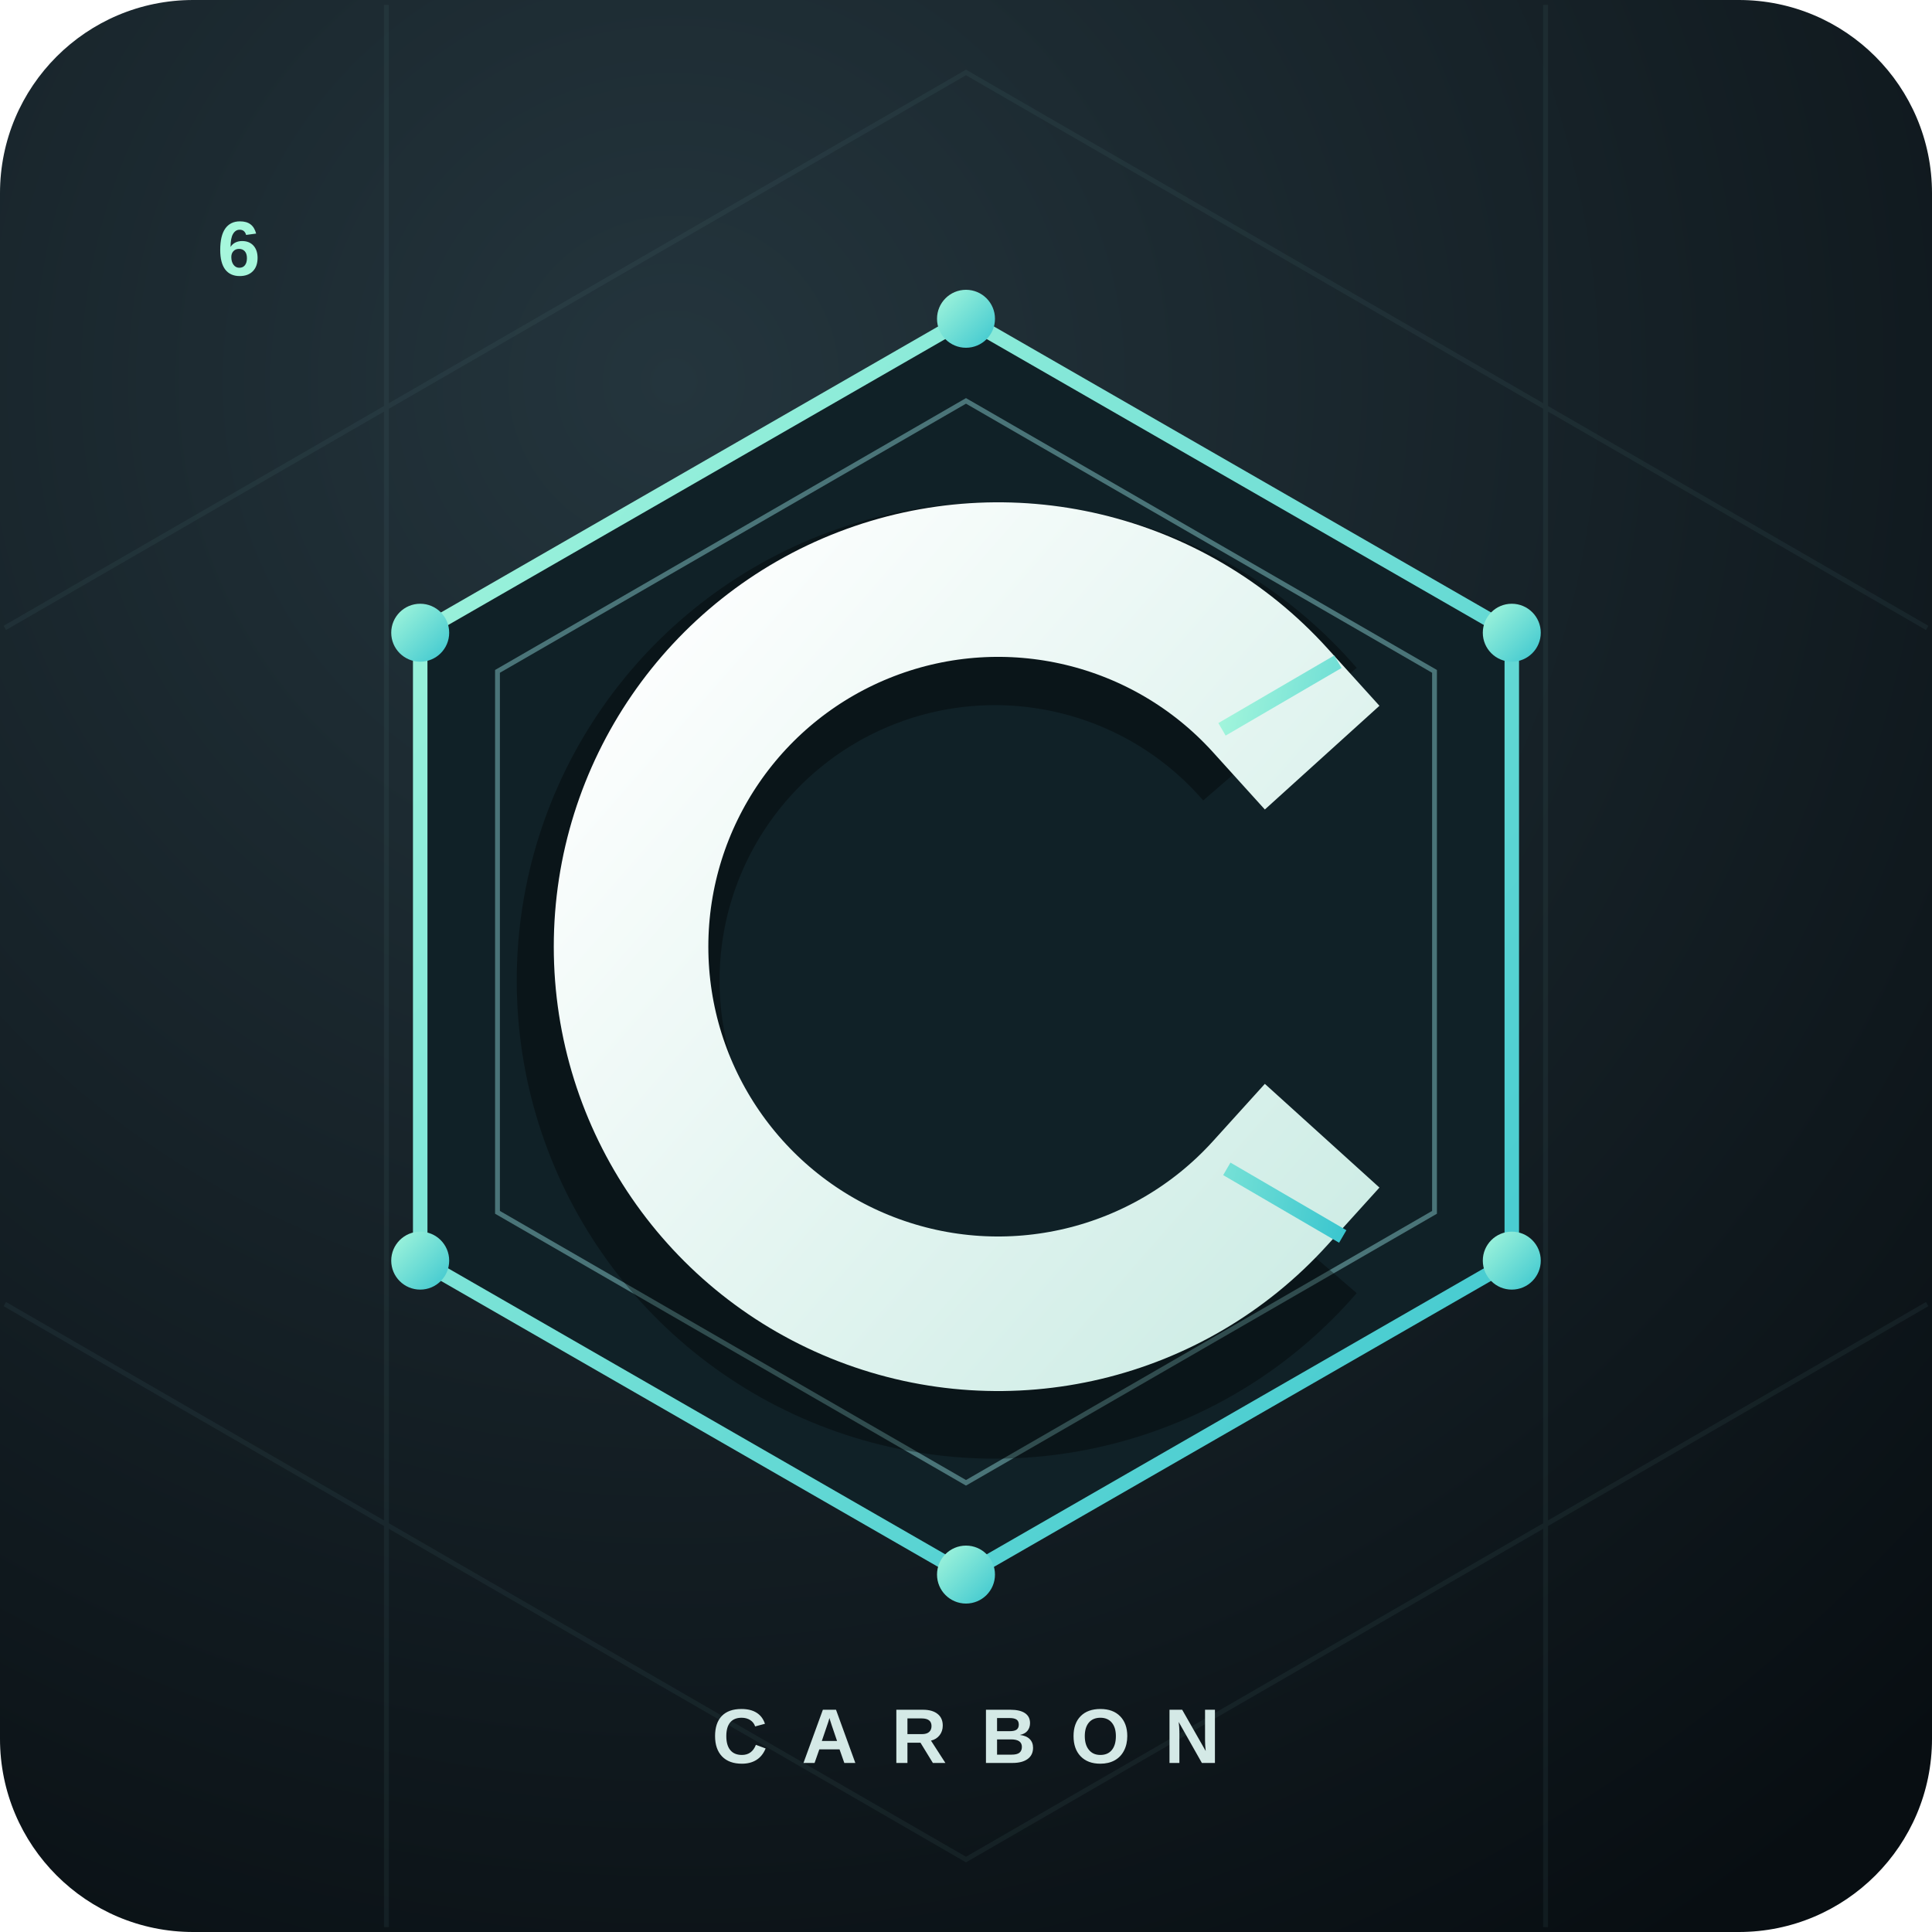
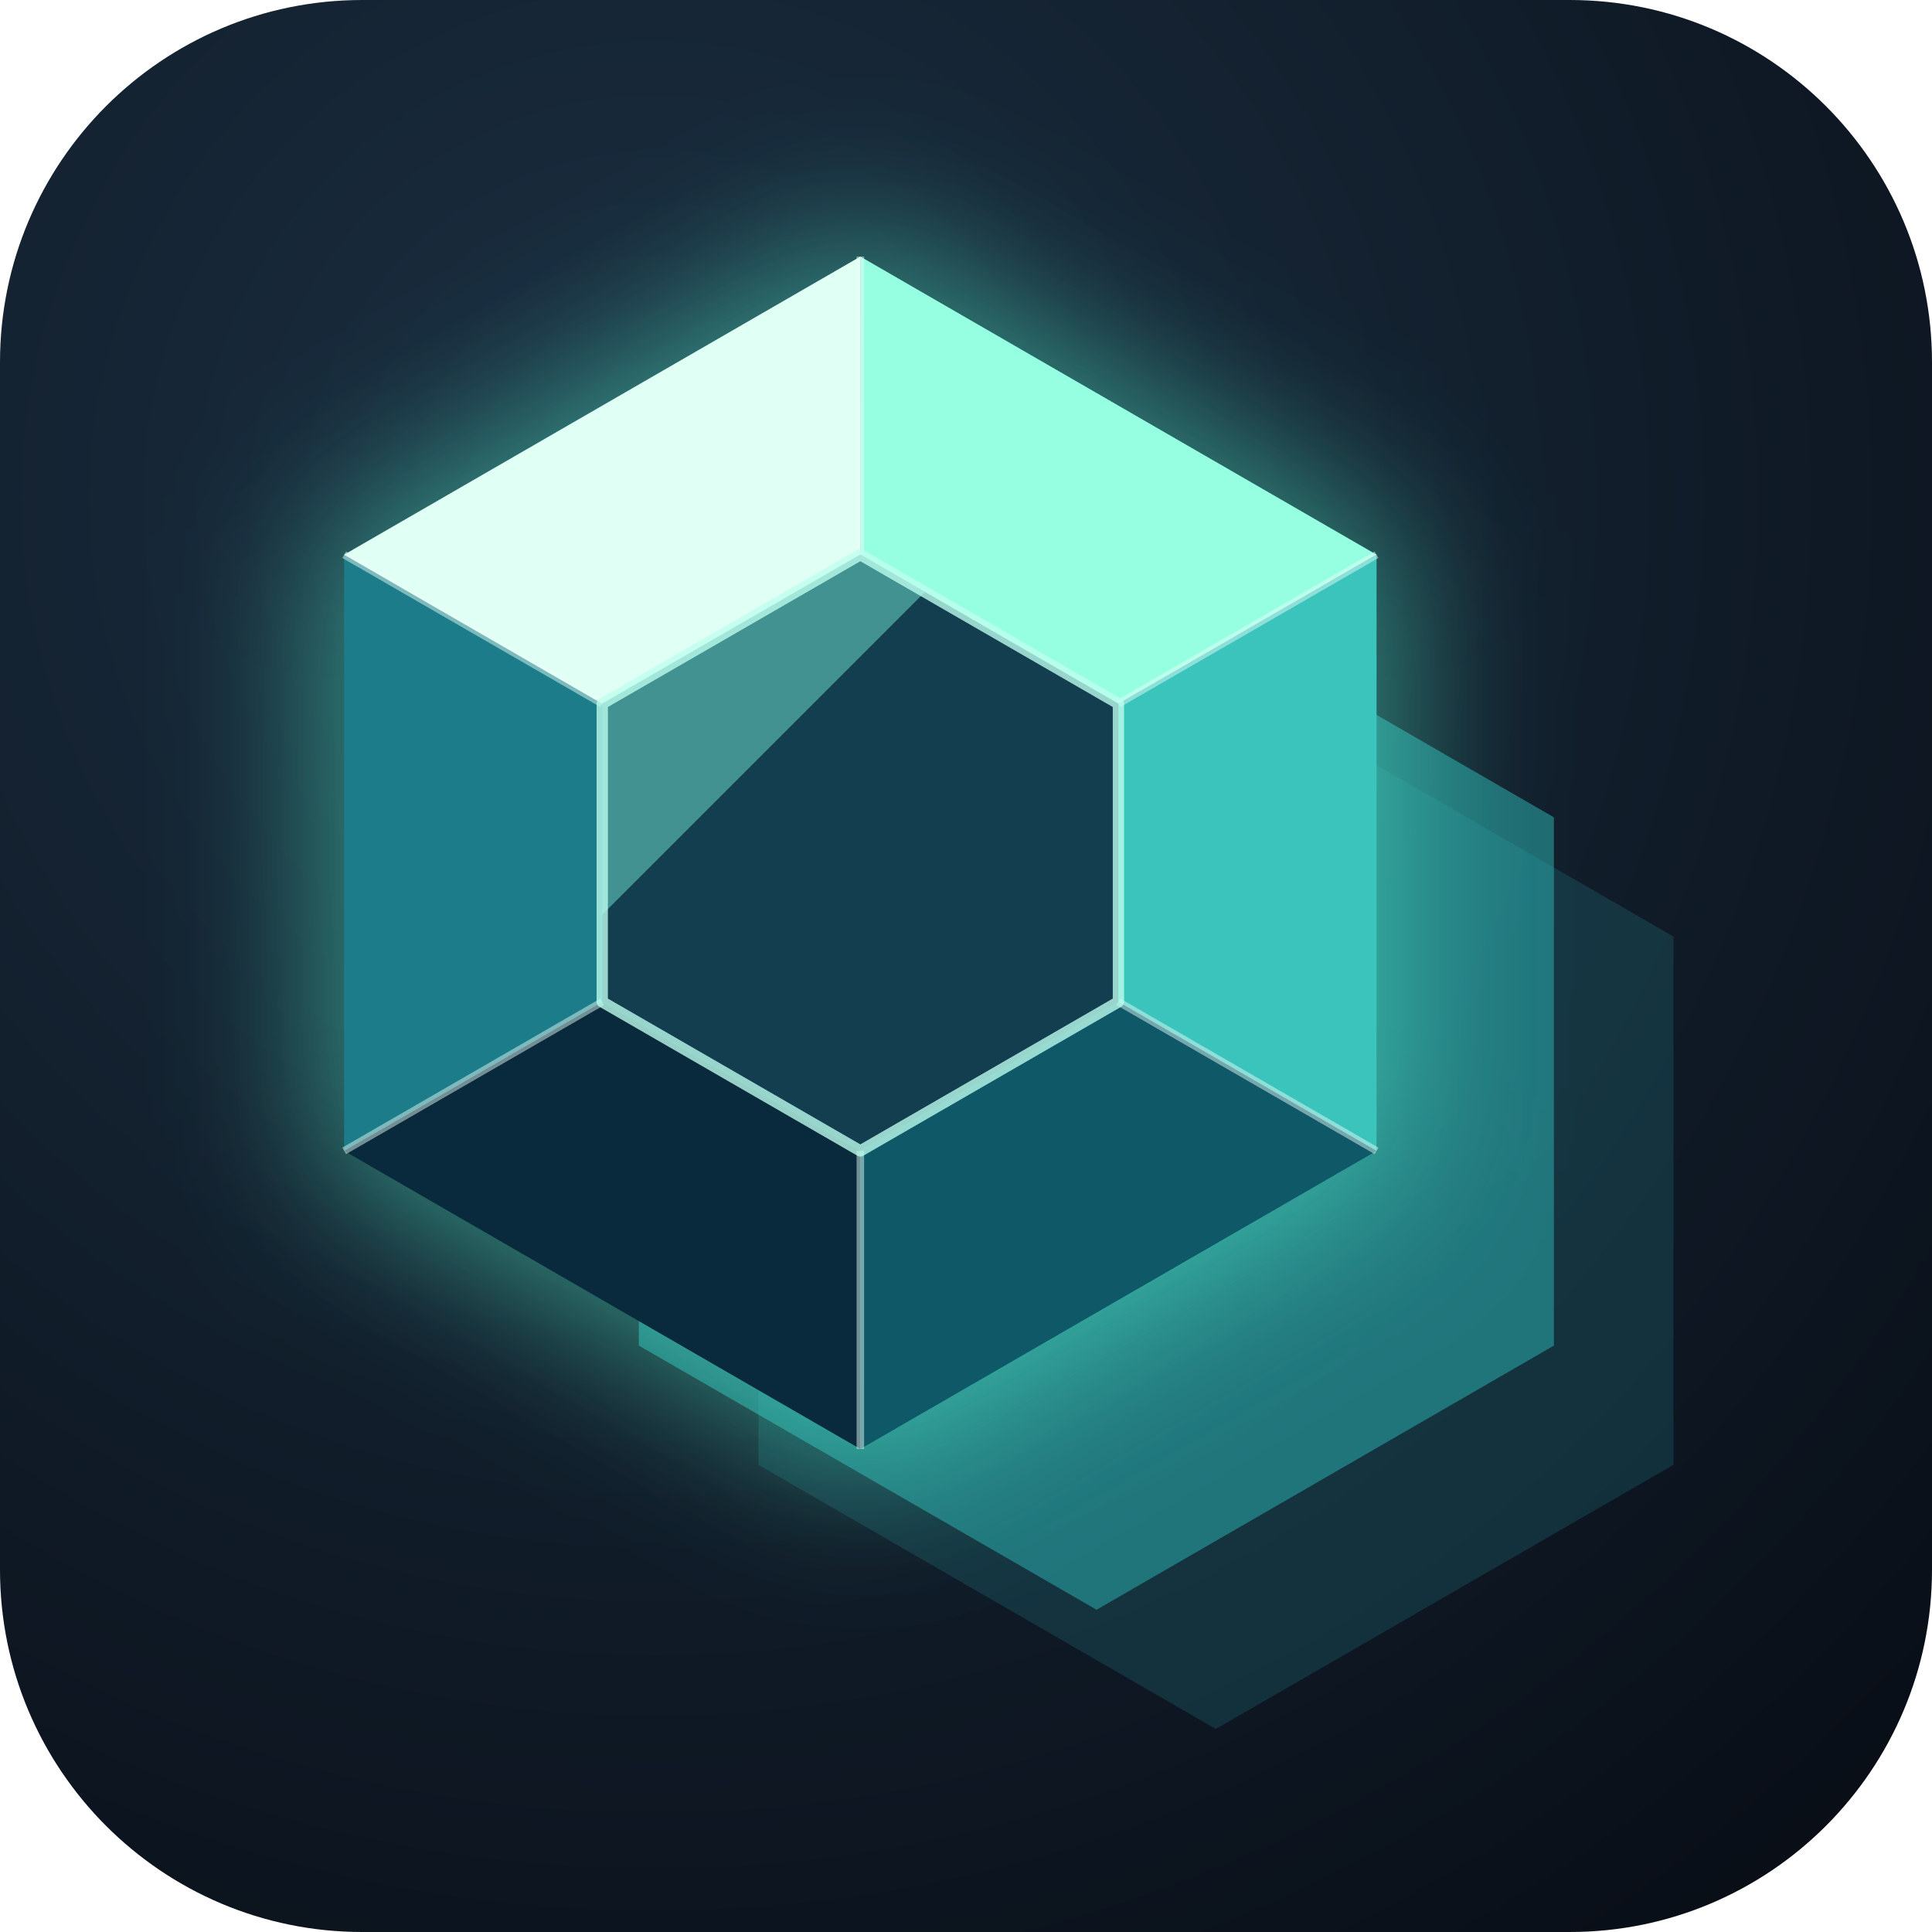
- <svg xmlns="http://www.w3.org/2000/svg" width="400" height="400" viewBox="0 0 400 400">
+ <svg xmlns="http://www.w3.org/2000/svg" width="512" height="512" viewBox="0 0 512 512">
  <defs>
-     <radialGradient id="bg" cx="35%" cy="20%" r="95%">
-       <stop stop-color="#24353d" />
-       <stop offset="1" stop-color="#080e12" />
+     <radialGradient id="bg" cx="34%" cy="26%" r="105%">
+       <stop stop-color="#1b2f42" />
+       <stop offset="1" stop-color="#060910" />
    </radialGradient>
-     <linearGradient id="edge" x1="0" y1="0" x2="1" y2="1">
-       <stop stop-color="#a6f7dc" />
-       <stop offset="1" stop-color="#3bc6cf" />
-     </linearGradient>
-     <linearGradient id="letter" x1="0" y1="0" x2="1" y2="1">
-       <stop stop-color="#ffffff" />
-       <stop offset="1" stop-color="#cfede6" />
-     </linearGradient>
+     <filter id="glow" x="-30%" y="-30%" width="160%" height="160%">
+       <feGaussianBlur stdDeviation="20" />
+     </filter>
+     <clipPath id="table">
+       <polygon points="228.0,147.0 296.4,186.5 296.4,265.5 228.0,305.0 159.6,265.5 159.6,186.5" />
+     </clipPath>
  </defs>
-   <rect width="400" height="400" rx="40" fill="url(#bg)" />
-   <path d="M1 130 200 15 399 130M1 270 200 385 399 270M80 1V399M320 1V399" fill="none" stroke="#638e95" stroke-opacity=".10" />
-   <path d="m200 66 113 65v130l-113 65-113-65V131Z" fill="#102127" stroke="url(#edge)" stroke-width="3" />
-   <path d="m200 83 97 56v112l-97 56-97-56V139Z" fill="none" stroke="#4a7478" stroke-width="1" />
-   <path d="M265 147a78 78 0 1 0 0 102" fill="none" stroke="#000" stroke-opacity=".35" stroke-width="42" transform="translate(0 5)" />
-   <path d="M263 145a76 76 0 1 0 0 102" fill="none" stroke="url(#letter)" stroke-width="32" stroke-linecap="square" />
-   <path d="m253 151 24-14M254 242l24 14" fill="none" stroke="url(#edge)" stroke-width="3" />
-   <g fill="url(#edge)">
-     <circle cx="200" cy="66" r="6" />
-     <circle cx="313" cy="131" r="6" />
-     <circle cx="313" cy="261" r="6" />
-     <circle cx="200" cy="326" r="6" />
-     <circle cx="87" cy="261" r="6" />
-     <circle cx="87" cy="131" r="6" />
+   <rect width="512" height="512" rx="96" fill="url(#bg)" />
+   <polygon points="322.2,178.2 443.5,248.2 443.5,388.2 322.2,458.2 201.0,388.2 201.0,248.2" fill="#227a86" fill-opacity="0.275" />
+   <polygon points="290.6,146.6 411.8,216.6 411.8,356.6 290.6,426.6 169.3,356.6 169.3,216.6" fill="#2cb0b0" fill-opacity="0.53" />
+   <polygon points="228.0,60.0 371.8,143.0 371.8,309.0 228.0,392.0 84.2,309.0 84.2,143.0" fill="#58ffd6" fill-opacity=".47" filter="url(#glow)" />
+   <polygon points="228.0,68.0 364.8,147.0 296.4,186.5 228.0,147.0" fill="#96ffe2" />
+   <polygon points="364.8,147.0 364.8,305.0 296.4,265.5 296.4,186.5" fill="#3ac4bc" />
+   <polygon points="364.8,305.0 228.0,384.0 228.0,305.0 296.4,265.5" fill="#0e5868" />
+   <polygon points="228.0,384.0 91.2,305.0 159.6,265.5 228.0,305.0" fill="#092a3c" />
+   <polygon points="91.2,305.0 91.2,147.0 159.6,186.5 159.6,265.5" fill="#1c7c8a" />
+   <polygon points="91.2,147.0 228.0,68.0 228.0,147.0 159.6,186.5" fill="#e0fff5" />
+   <polygon points="228.0,147.0 296.4,186.5 296.4,265.5 228.0,305.0 159.6,265.5 159.6,186.5" fill="#133e50" />
+   <polygon points="98.0,96.0 306.0,96.0 98.0,304.0" fill="#78f0dc" fill-opacity=".47" clip-path="url(#table)" />
+   <g fill="none" stroke-linejoin="round">
+     <line x1="228.0" y1="68.0" x2="228.0" y2="147.0" stroke="#ebfffa" stroke-opacity=".47" stroke-width="2" />
+     <line x1="364.8" y1="147.0" x2="296.4" y2="186.5" stroke="#ebfffa" stroke-opacity=".47" stroke-width="2" />
+     <line x1="364.8" y1="305.0" x2="296.4" y2="265.5" stroke="#ebfffa" stroke-opacity=".47" stroke-width="2" />
+     <line x1="228.0" y1="384.0" x2="228.0" y2="305.0" stroke="#ebfffa" stroke-opacity=".47" stroke-width="2" />
+     <line x1="91.2" y1="305.0" x2="159.6" y2="265.5" stroke="#ebfffa" stroke-opacity=".47" stroke-width="2" />
+     <line x1="91.2" y1="147.0" x2="159.6" y2="186.5" stroke="#ebfffa" stroke-opacity=".47" stroke-width="2" />
+     <polygon points="228.0,147.0 296.4,186.5 296.4,265.5 228.0,305.0 159.6,265.5 159.6,186.5" stroke="#beffee" stroke-opacity=".78" stroke-width="3" />
  </g>
-   <text x="45" y="57" fill="#a6f7dc" font-family="Segoe UI,Arial,sans-serif" font-size="16" font-weight="600">6</text>
-   <text x="200" y="365" text-anchor="middle" fill="#d4e9e6" font-family="Segoe UI,Arial,sans-serif" font-size="16" font-weight="600" letter-spacing="7">CARBON</text>
</svg>
